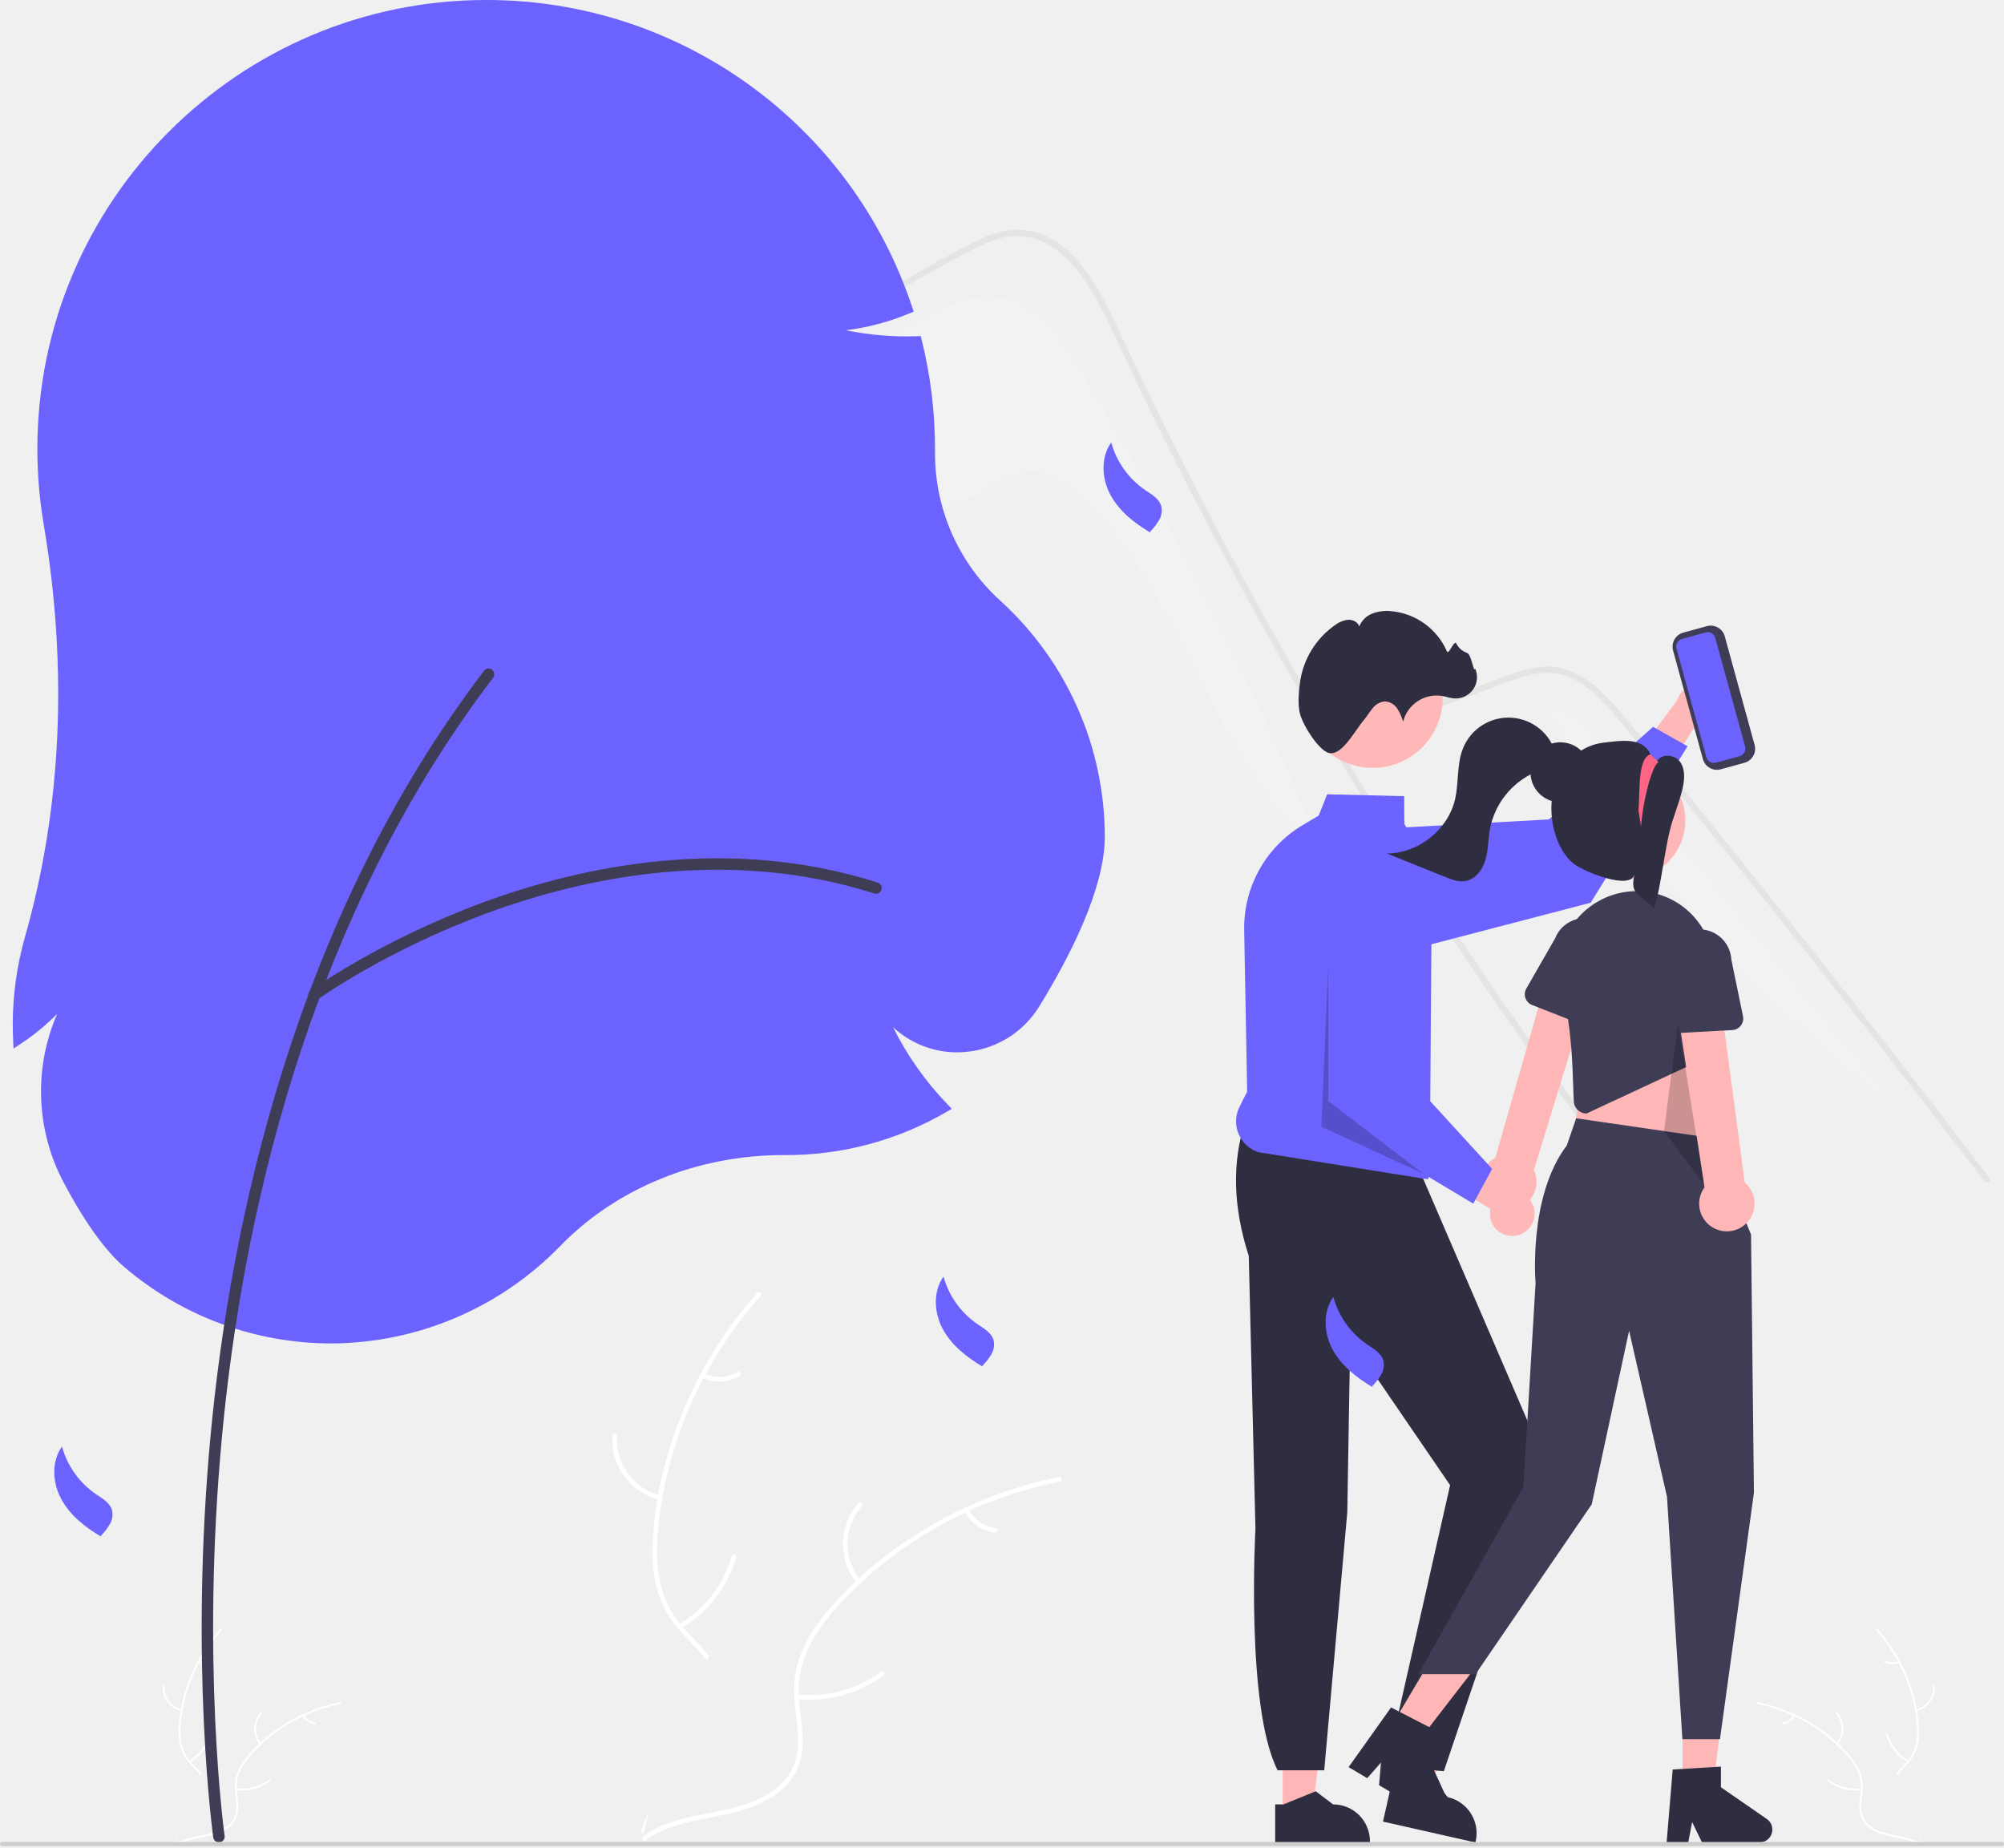
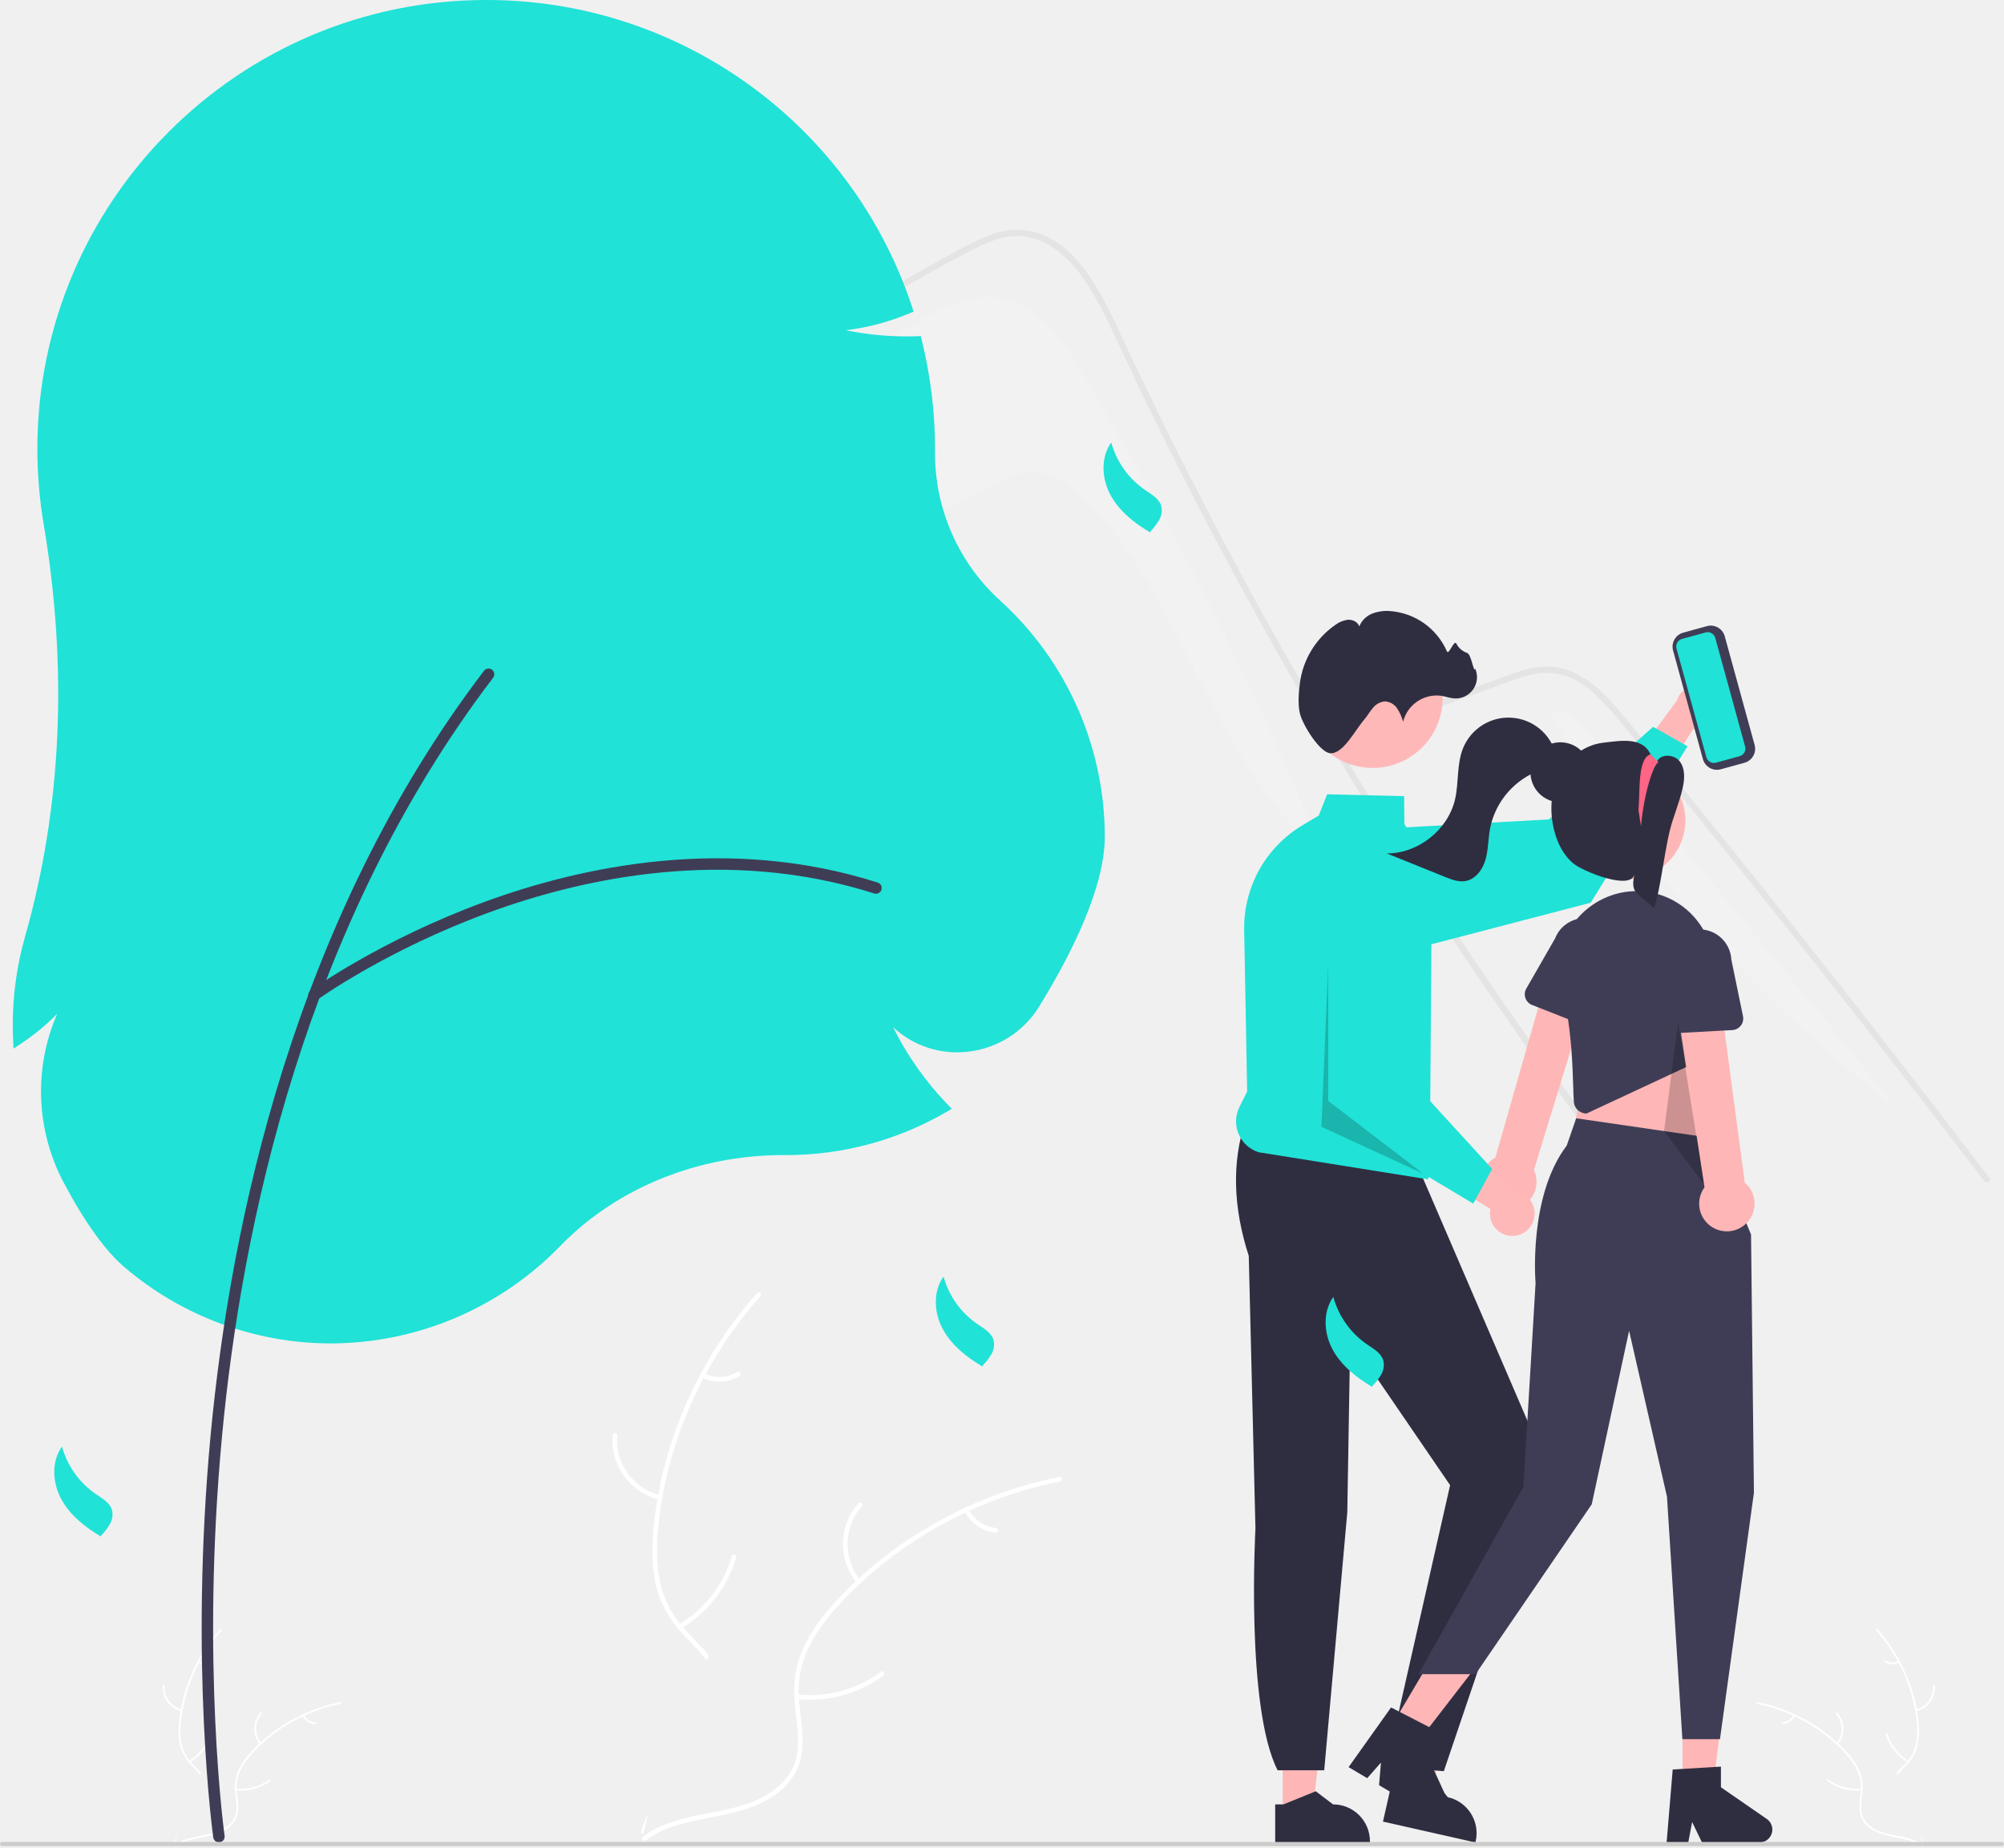
<svg xmlns="http://www.w3.org/2000/svg" data-name="Layer 1" width="884.31" height="815.124" viewBox="0 0 884.31 815.124">
  <path d="M634.169,205.084c-7.669-12.684-16.757-26.228-30.99-30.37-16.482-4.796-33.413,4.732-47.775,14.135A1392.157,1392.157,0,0,0,431.511,280.132l.043.492q46.226-3.188,92.451-6.376c22.265-1.535,45.296-3.283,64.972-13.816,7.467-3.997,14.745-9.336,23.206-9.708,10.512-.462,19.677,6.879,26.88,14.549,42.607,45.371,54.937,114.754,102.738,154.616A1516.994,1516.994,0,0,0,634.169,205.084Z" transform="translate(-157.845 -42.43799)" fill="#f2f2f2" />
  <path d="M896.07,589.913c-4.712-5.95-6.637-7.343-11.285-13.348q-56.764-73.416-106.708-151.792-33.924-53.23-64.483-108.504-14.549-26.278-28.3-52.969-10.67-20.695-20.865-41.638c-1.944-3.988-3.832-7.994-5.711-12.009-4.428-9.442-8.773-18.93-13.439-28.244-5.317-10.616-11.789-21.745-21.553-28.877a29.405,29.405,0,0,0-15.319-5.895c-7.948-.513-15.282,2.769-22.176,6.353-50.439,26.301-97.659,59.276-140.37,96.798A730.778,730.778,0,0,0,331.821,376.378c-1.008,1.439-3.392.064-2.374-1.384q6.009-8.498,12.257-16.813A734.817,734.817,0,0,1,529.304,183.196q18.248-11.826,37.183-22.542c6.362-3.603,12.752-7.16,19.251-10.497,6.371-3.273,13.137-6.215,20.416-6.325,24.77-.385,37.595,27.667,46.405,46.542q4.153,8.911,8.406,17.766,16.075,33.621,33.387,66.628,10.685,20.379,21.837,40.52,34.707,62.718,73.779,122.897c34.506,53.143,68.737,100.089,108.046,149.785C899.095,589.344,897.161,591.306,896.07,589.913Z" transform="translate(-157.845 -42.43799)" fill="#e4e4e4" />
  <path d="M443.415,235.935c-1.439-1.604-2.869-3.209-4.318-4.813-11.422-12.633-23.679-25.118-39.364-32.361a57.11,57.11,0,0,0-23.927-5.546c-8.562.028-16.932,2.273-24.843,5.418-3.74,1.494-7.398,3.19-11.001,4.996-4.116,2.072-8.159,4.281-12.183,6.509q-11.331,6.27-22.368,13.091-21.961,13.572-42.546,29.216-10.671,8.113-20.902,16.758-9.516,8.031-18.646,16.492c-1.302,1.201-3.245-.743-1.944-1.943,1.604-1.494,3.227-2.979,4.85-4.446q6.875-6.215,13.971-12.193,12.939-10.918,26.549-20.993,21.163-15.676,43.783-29.225,11.304-6.765,22.918-12.963c2.338-1.247,4.703-2.466,7.096-3.621a113.115,113.115,0,0,1,16.868-6.866,60.006,60.006,0,0,1,25.476-2.503,66.327,66.327,0,0,1,23.505,8.131c15.401,8.608,27.346,21.919,38.97,34.909C446.532,235.303,444.598,237.255,443.415,235.935Z" transform="translate(-157.845 -42.43799)" fill="#e4e4e4" />
  <path d="M758.976,366.842l36.905-13.498,18.323-6.702c5.968-2.183,11.921-4.667,18.09-6.23a28.539,28.539,0,0,1,16.374.209,37.738,37.738,0,0,1,12.771,7.917,103.64,103.64,0,0,1,10.475,11.186c3.989,4.794,7.92,9.639,11.868,14.467q24.441,29.891,48.563,60.041,24.121,30.15,47.92,60.556,23.857,30.48,47.385,61.216,2.882,3.765,5.76,7.534c1.06,1.388,3.449.02,2.375-1.388q-23.702-31.044-47.735-61.835-24.092-30.864-48.516-61.466-24.424-30.601-49.179-60.937-6.167-7.558-12.354-15.099c-3.48-4.241-6.92-8.527-10.736-12.474-7.005-7.245-15.758-13.648-26.234-13.822-6.16-.102-12.121,1.852-17.844,3.923-6.17,2.232-12.325,4.506-18.486,6.759L767.535,360.792l-9.291,3.398c-1.649.603-.937,3.262.731,2.652Z" transform="translate(-157.845 -42.43799)" fill="#e4e4e4" />
  <path d="M394.876,214.657c-18.754-9.639-42.771-7.751-60.005,4.291a855.847,855.847,0,0,1,97.371,22.726C418.959,233.89,408.569,221.695,394.876,214.657Z" transform="translate(-157.845 -42.43799)" fill="#f2f2f2" />
  <path d="M334.687,218.915,331.076,221.85c1.221-1.027,2.491-1.99,3.795-2.901C334.81,218.938,334.748,218.926,334.687,218.915Z" transform="translate(-157.845 -42.43799)" fill="#f2f2f2" />
  <path d="M860.048,366.977c-3.633-4.422-7.56-9.052-12.994-10.848l-5.073.2A575.436,575.436,0,0,0,995.248,531.549Q927.648,449.263,860.048,366.977Z" transform="translate(-157.845 -42.43799)" fill="#f2f2f2" />
  <path d="M224.576,803.357c2.256-18.143,13.5-36.02,30.804-41.924a84.237,84.237,0,0,0,.004,57.834c2.659,7.192,6.365,14.914,3.864,22.163-1.556,4.51-5.363,7.961-9.618,10.119-4.255,2.158-8.978,3.186-13.642,4.194l-.918.759C227.667,839.784,222.32,821.5,224.576,803.357Z" transform="translate(-157.845 -42.43799)" fill="#f0f0f0" />
  <path d="M255.551,761.776a72,72,0,0,0-17.899,40.521,31.006,31.006,0,0,0,.353,9.708,17.783,17.783,0,0,0,4.423,8.248c1.993,2.19,4.286,4.2,5.713,6.836a10.889,10.889,0,0,1,.532,8.889c-1.259,3.612-3.741,6.556-6.269,9.351-2.806,3.103-5.77,6.282-6.963,10.395-.145.498-.909.245-.765-.253,2.075-7.157,9.023-11.223,12.336-17.669,1.546-3.008,2.195-6.5.746-9.675-1.267-2.777-3.63-4.851-5.668-7.051a18.976,18.976,0,0,1-4.625-7.904,28.664,28.664,0,0,1-.725-9.659,69.852,69.852,0,0,1,5.102-21.228,73.276,73.276,0,0,1,13.176-21.115c.345-.386.875.221.533.604Z" transform="translate(-157.845 -42.43799)" fill="#fff" />
  <path d="M237.869,797.421a10.802,10.802,0,0,1-8.223-11.316c.041-.517.846-.477.805.04a10.003,10.003,0,0,0,7.67,10.51c.504.12.249.884-.253.765Z" transform="translate(-157.845 -42.43799)" fill="#fff" />
  <path d="M241.271,819.276a20.82,20.82,0,0,0,9.298-11.991c.146-.498.911-.245.765.253a21.656,21.656,0,0,1-9.7,12.458c-.447.265-.807-.456-.362-.72Z" transform="translate(-157.845 -42.43799)" fill="#fff" />
  <path d="M245.745,775.312a6.115,6.115,0,0,0,5.795-.294c.443-.271.803.451.362.72a6.852,6.852,0,0,1-6.41.34.416.416,0,0,1-.256-.509.405.405,0,0,1,.509-.256Z" transform="translate(-157.845 -42.43799)" fill="#fff" />
  <path d="M308.122,793.839c-.272.177-.544.354-.816.537a80.525,80.525,0,0,0-10.296,8.038c-.252.224-.503.456-.748.687a84.892,84.892,0,0,0-18.437,25.238,82.441,82.441,0,0,0-4.516,11.684c-1.666,5.529-3.033,11.656-6.332,16.179a14.144,14.144,0,0,1-1.102,1.36H236.067c-.068-.034-.136-.061-.204-.095l-1.19.054c.048-.211.102-.428.15-.639.027-.122.061-.245.088-.367.02-.082.041-.163.054-.238.007-.027.014-.054.02-.075.014-.075.034-.143.048-.211q.449-1.826.925-3.652c0-.007,0-.007.007-.014A121.217,121.217,0,0,1,246.167,825.544c.136-.252.272-.51.422-.762a78.667,78.667,0,0,1,7.066-10.718,69.547,69.547,0,0,1,4.631-5.298,57.832,57.832,0,0,1,14.472-10.84c10.691-5.645,23.068-7.807,34.494-4.359C307.544,793.655,307.83,793.744,308.122,793.839Z" transform="translate(-157.845 -42.43799)" fill="#f0f0f0" />
  <path d="M308.055,794.217a72,72,0,0,0-38.688,21.578,31.006,31.006,0,0,0-5.563,7.964,17.783,17.783,0,0,0-1.435,9.249c.273,2.949.894,5.934.445,8.898a10.889,10.889,0,0,1-4.927,7.418c-3.18,2.126-6.934,2.982-10.635,3.692-4.109.788-8.389,1.542-11.818,4.108-.415.311-.874-.352-.459-.662,5.966-4.465,13.961-3.528,20.488-6.68,3.045-1.471,5.666-3.868,6.421-7.276.66-2.98.022-6.059-.28-9.042a18.976,18.976,0,0,1,1.066-9.095,28.664,28.664,0,0,1,5.237-8.148A69.853,69.853,0,0,1,284.76,802.34a73.276,73.276,0,0,1,23.233-8.926c.507-.101.566.704.062.804Z" transform="translate(-157.845 -42.43799)" fill="#fff" />
  <path d="M272.476,812.032a10.802,10.802,0,0,1,.248-13.986c.344-.388.963.128.619.517a10.003,10.003,0,0,0-.204,13.01c.331.399-.334.856-.662.459Z" transform="translate(-157.845 -42.43799)" fill="#fff" />
  <path d="M262.033,831.53a20.82,20.82,0,0,0,14.643-3.976c.417-.309.875.353.459.662a21.656,21.656,0,0,1-15.246,4.107c-.516-.057-.37-.85.144-.793Z" transform="translate(-157.845 -42.43799)" fill="#fff" />
  <path d="M292.076,799.121a6.115,6.115,0,0,0,4.804,3.254c.517.051.37.843-.144.793a6.852,6.852,0,0,1-5.322-3.588.416.416,0,0,1,.102-.561.405.405,0,0,1,.561.102Z" transform="translate(-157.845 -42.43799)" fill="#fff" />
  <path d="M1016.728,803.357c-2.256-18.143-13.5-36.02-30.804-41.924a84.237,84.237,0,0,1-.004,57.834c-2.659,7.192-6.365,14.914-3.864,22.163,1.556,4.51,5.363,7.961,9.618,10.119,4.255,2.158,8.978,3.186,13.642,4.194l.918.759C1013.637,839.784,1018.985,821.5,1016.728,803.357Z" transform="translate(-157.845 -42.43799)" fill="#f0f0f0" />
  <path d="M985.753,761.776a72,72,0,0,1,17.899,40.521,31.005,31.005,0,0,1-.353,9.708,17.783,17.783,0,0,1-4.423,8.248c-1.993,2.19-4.286,4.2-5.713,6.836a10.889,10.889,0,0,0-.532,8.889c1.259,3.612,3.741,6.556,6.269,9.351,2.806,3.103,5.77,6.282,6.963,10.395.145.498.909.245.765-.253-2.075-7.157-9.023-11.223-12.336-17.669-1.546-3.008-2.195-6.5-.746-9.675,1.267-2.777,3.63-4.851,5.668-7.051a18.976,18.976,0,0,0,4.625-7.904,28.664,28.664,0,0,0,.725-9.659,69.852,69.852,0,0,0-5.102-21.228,73.276,73.276,0,0,0-13.176-21.115c-.345-.386-.875.221-.533.604Z" transform="translate(-157.845 -42.43799)" fill="#fff" />
  <path d="M1003.435,797.421a10.802,10.802,0,0,0,8.223-11.316c-.041-.517-.846-.477-.805.04a10.003,10.003,0,0,1-7.67,10.51c-.504.12-.249.884.253.765Z" transform="translate(-157.845 -42.43799)" fill="#fff" />
  <path d="M1000.034,819.276a20.82,20.82,0,0,1-9.298-11.991c-.146-.498-.911-.245-.765.253a21.656,21.656,0,0,0,9.7,12.458c.447.265.807-.456.362-.72Z" transform="translate(-157.845 -42.43799)" fill="#fff" />
  <path d="M995.559,775.312a6.115,6.115,0,0,1-5.795-.294c-.443-.271-.803.451-.362.72a6.852,6.852,0,0,0,6.41.34.416.416,0,0,0,.256-.509.405.405,0,0,0-.509-.256Z" transform="translate(-157.845 -42.43799)" fill="#fff" />
  <path d="M933.183,793.839c.272.177.544.354.816.537a80.526,80.526,0,0,1,10.296,8.038c.252.224.503.456.748.687a84.892,84.892,0,0,1,18.437,25.238,82.442,82.442,0,0,1,4.516,11.684c1.666,5.529,3.033,11.656,6.332,16.179A14.143,14.143,0,0,0,975.429,857.562h29.808c.068-.034.136-.061.204-.095l1.19.054c-.048-.211-.102-.428-.15-.639-.027-.122-.061-.245-.088-.367-.02-.082-.041-.163-.054-.238-.007-.027-.014-.054-.02-.075-.014-.075-.034-.143-.048-.211q-.449-1.826-.925-3.652c0-.007,0-.007-.007-.014A121.218,121.218,0,0,0,995.138,825.544c-.136-.252-.272-.51-.422-.762a78.667,78.667,0,0,0-7.066-10.718,69.545,69.545,0,0,0-4.631-5.298,57.832,57.832,0,0,0-14.472-10.84c-10.691-5.645-23.068-7.807-34.494-4.359C933.761,793.655,933.475,793.744,933.183,793.839Z" transform="translate(-157.845 -42.43799)" fill="#f0f0f0" />
  <path d="M933.25,794.217a72,72,0,0,1,38.688,21.578,31.006,31.006,0,0,1,5.563,7.964,17.783,17.783,0,0,1,1.435,9.249c-.273,2.949-.894,5.934-.445,8.898a10.889,10.889,0,0,0,4.927,7.418c3.18,2.126,6.934,2.982,10.635,3.692,4.109.788,8.389,1.542,11.818,4.108.415.311.874-.352.459-.662-5.966-4.465-13.961-3.528-20.488-6.68-3.045-1.471-5.666-3.868-6.421-7.276-.66-2.98-.022-6.059.28-9.042a18.976,18.976,0,0,0-1.066-9.095,28.664,28.664,0,0,0-5.237-8.148A69.852,69.852,0,0,0,956.545,802.34a73.276,73.276,0,0,0-23.233-8.926c-.507-.101-.566.704-.062.804Z" transform="translate(-157.845 -42.43799)" fill="#fff" />
  <path d="M968.828,812.032a10.802,10.802,0,0,0-.248-13.986c-.344-.388-.963.128-.619.517a10.003,10.003,0,0,1,.204,13.01c-.331.399.334.856.662.459Z" transform="translate(-157.845 -42.43799)" fill="#fff" />
  <path d="M979.271,831.53a20.82,20.82,0,0,1-14.643-3.976c-.417-.309-.875.353-.459.662a21.656,21.656,0,0,0,15.246,4.107c.516-.057.37-.85-.144-.793Z" transform="translate(-157.845 -42.43799)" fill="#fff" />
  <path d="M949.229,799.121a6.115,6.115,0,0,1-4.804,3.254c-.517.051-.369.843.144.793a6.852,6.852,0,0,0,5.322-3.588.416.416,0,0,0-.102-.561.405.405,0,0,0-.561.102Z" transform="translate(-157.845 -42.43799)" fill="#fff" />
  <path d="M415.368,719.085c5.681-45.68,33.991-90.689,77.556-105.554a212.088,212.088,0,0,0,.011,145.613c6.694,18.108,16.025,37.551,9.729,55.801-3.918,11.356-13.502,20.044-24.216,25.476-10.714,5.432-22.605,8.022-34.346,10.559l-2.311,1.911C423.151,810.802,409.687,764.766,415.368,719.085Z" transform="translate(-157.845 -42.43799)" fill="#f0f0f0" />
  <path d="M493.357,614.395c-25.112,28.12-41.403,64.445-45.066,102.023-.792,8.124-.888,16.435.888,24.443A44.774,44.774,0,0,0,460.315,761.628c5.019,5.515,10.792,10.574,14.383,17.213,3.785,6.997,3.931,14.948,1.339,22.381-3.171,9.094-9.42,16.507-15.783,23.543-7.065,7.813-14.527,15.815-17.53,26.173-.364,1.255-2.29.617-1.927-.636,5.225-18.02,22.718-28.256,31.06-44.486,3.893-7.573,5.527-16.366,1.877-24.36-3.191-6.991-9.139-12.213-14.27-17.753-5.387-5.817-9.517-12.199-11.645-19.9-2.177-7.878-2.405-16.21-1.824-24.319A175.872,175.872,0,0,1,458.84,666.036a184.493,184.493,0,0,1,33.174-53.163c.867-.971,2.204.557,1.342,1.522Z" transform="translate(-157.845 -42.43799)" fill="#fff" />
  <path d="M448.837,704.14a27.198,27.198,0,0,1-20.703-28.49c.103-1.301,2.13-1.202,2.027.101a25.184,25.184,0,0,0,19.312,26.463c1.27.302.627,2.227-.636,1.927Z" transform="translate(-157.845 -42.43799)" fill="#fff" />
  <path d="M457.402,759.167a52.421,52.421,0,0,0,23.409-30.191c.368-1.254,2.294-.616,1.927.636a54.526,54.526,0,0,1-24.423,31.367c-1.125.667-2.031-1.148-.912-1.812Z" transform="translate(-157.845 -42.43799)" fill="#fff" />
  <path d="M468.668,648.475a15.395,15.395,0,0,0,14.589-.741c1.116-.681,2.021,1.135.912,1.812a17.251,17.251,0,0,1-16.138.855,1.048,1.048,0,0,1-.645-1.281,1.02,1.02,0,0,1,1.281-.645Z" transform="translate(-157.845 -42.43799)" fill="#fff" />
  <path d="M625.717,695.122c-.685.445-1.369.89-2.055,1.353a202.745,202.745,0,0,0-25.923,20.239c-.634.565-1.267,1.147-1.884,1.729a213.739,213.739,0,0,0-46.42,63.543A207.568,207.568,0,0,0,538.066,811.402c-4.195,13.921-7.637,29.348-15.941,40.735a35.609,35.609,0,0,1-2.774,3.425H444.301c-.171-.086-.342-.154-.513-.24l-2.996.137c.12-.531.257-1.079.377-1.61.069-.308.154-.616.222-.925.051-.205.103-.411.137-.599.017-.068.034-.137.051-.188.034-.188.086-.36.12-.531q1.13-4.597,2.328-9.195c0-.017,0-.017.017-.034,6.148-23.338,14.298-46.369,25.684-67.43.343-.634.685-1.284,1.062-1.918a198.065,198.065,0,0,1,17.791-26.986A175.1,175.1,0,0,1,500.242,732.706a145.607,145.607,0,0,1,36.437-27.294c26.917-14.212,58.08-19.657,86.847-10.976C624.262,694.659,624.982,694.882,625.717,695.122Z" transform="translate(-157.845 -42.43799)" fill="#f0f0f0" />
  <path d="M625.549,696.074c-36.981,7.333-71.858,26.528-97.407,54.327-5.524,6.01-10.604,12.588-14.007,20.051a44.774,44.774,0,0,0-3.612,23.286c.687,7.425,2.25,14.94,1.121,22.403-1.191,7.866-5.861,14.302-12.405,18.676-8.007,5.352-17.459,7.508-26.776,9.295-10.345,1.984-21.121,3.881-29.755,10.343-1.046.783-2.2-.886-1.155-1.668,15.021-11.242,35.151-8.883,51.583-16.82,7.668-3.703,14.266-9.74,16.165-18.32,1.661-7.503.056-15.254-.705-22.766-.799-7.888-.254-15.47,2.683-22.9,3.005-7.6,7.839-14.391,13.185-20.516a175.872,175.872,0,0,1,42.434-34.94,184.493,184.493,0,0,1,58.496-22.475c1.277-.253,1.425,1.772.156,2.023Z" transform="translate(-157.845 -42.43799)" fill="#fff" />
  <path d="M535.969,740.927a27.198,27.198,0,0,1,.623-35.212c.866-.977,2.424.323,1.557,1.301A25.184,25.184,0,0,0,537.637,739.772c.832,1.006-.84,2.155-1.668,1.155Z" transform="translate(-157.845 -42.43799)" fill="#fff" />
  <path d="M509.678,790.019a52.421,52.421,0,0,0,36.868-10.012c1.049-.779,2.203.89,1.155,1.668a54.526,54.526,0,0,1-38.385,10.34c-1.3-.144-.931-2.14.362-1.996Z" transform="translate(-157.845 -42.43799)" fill="#fff" />
  <path d="M585.317,708.421a15.395,15.395,0,0,0,12.095,8.192c1.301.128.93,2.123-.362,1.996a17.252,17.252,0,0,1-13.4-9.033,1.048,1.048,0,0,1,.256-1.412,1.02,1.02,0,0,1,1.412.256Z" transform="translate(-157.845 -42.43799)" fill="#fff" />
-   <path d="M647.862,260.803c-3.866-7.158-4.406-16.539.341-23.145a37.481,37.481,0,0,0,14.931,20.959c2.82,1.92,6.157,3.762,7.122,7.035a8.379,8.379,0,0,1-.874,6.15,24.884,24.884,0,0,1-3.861,5.041l-.137.512C658.386,273.207,651.728,267.961,647.862,260.803Z" transform="translate(-157.845 -42.43799)" fill="#6c63ff" />
-   <path d="M883.862,608.803c-3.866-7.158-4.406-16.539.341-23.145a37.481,37.481,0,0,0,14.931,20.959c2.82,1.92,6.157,3.762,7.122,7.035a8.379,8.379,0,0,1-.874,6.15,24.884,24.884,0,0,1-3.861,5.041l-.137.512C894.386,621.207,887.728,615.961,883.862,608.803Z" transform="translate(-157.845 -42.43799)" fill="#6c63ff" />
-   <path d="M573.862,628.803c-3.866-7.158-4.406-16.539.341-23.145a37.481,37.481,0,0,0,14.931,20.959c2.82,1.92,6.157,3.762,7.122,7.035a8.379,8.379,0,0,1-.874,6.15,24.884,24.884,0,0,1-3.861,5.041l-.137.512C584.386,641.207,577.728,635.961,573.862,628.803Z" transform="translate(-157.845 -42.43799)" fill="#6c63ff" />
-   <path d="M304.006,635.162A140.52,140.52,0,0,1,212.678,601.437c-8.49-7.268-17.537-19.902-26.887-37.551a85.876,85.876,0,0,1-2.724-74.138,98.541,98.541,0,0,1-16.273,13.348l-2.975,1.979-.172-3.567c-.113-2.32-.17-4.633-.17-6.873a141.727,141.727,0,0,1,5.38-38.803c16.236-57.068,19.013-118.353,8.251-182.152a200.4,200.4,0,0,1-2.772-33.228c0-109.186,88.846-198.014,198.053-198.014A197.739,197.739,0,0,1,560.423,178.134l.597,1.803-1.76.712a106.136,106.136,0,0,1-28.2,7.5,134.474,134.474,0,0,0,31.444,2.634l1.636-.057.398,1.59a198.919,198.919,0,0,1,5.904,48.135l-.007,1.754a87.707,87.707,0,0,0,28.973,65.397,140.845,140.845,0,0,1,45.951,103.931c0,23.147-15.732,53.531-28.93,74.945a42.379,42.379,0,0,1-31.11,19.927,41.386,41.386,0,0,1-33.401-10.79,136.867,136.867,0,0,0,24.136,34.172l1.801,1.855-2.236,1.303A140.418,140.418,0,0,1,504.834,552.062l-1.457-.004c-37.761,0-73.603,14.629-98.336,40.137A141.589,141.589,0,0,1,304.006,635.162Z" transform="translate(-157.845 -42.43799)" fill="#6c63ff" />
+   <path d="M647.862,260.803c-3.866-7.158-4.406-16.539.341-23.145a37.481,37.481,0,0,0,14.931,20.959c2.82,1.92,6.157,3.762,7.122,7.035a8.379,8.379,0,0,1-.874,6.15,24.884,24.884,0,0,1-3.861,5.041l-.137.512C658.386,273.207,651.728,267.961,647.862,260.803Z" transform="translate(-157.845 -42.43799)" fill="#20E2D7" />
+   <path d="M883.862,608.803c-3.866-7.158-4.406-16.539.341-23.145a37.481,37.481,0,0,0,14.931,20.959c2.82,1.92,6.157,3.762,7.122,7.035a8.379,8.379,0,0,1-.874,6.15,24.884,24.884,0,0,1-3.861,5.041l-.137.512C894.386,621.207,887.728,615.961,883.862,608.803Z" transform="translate(-157.845 -42.43799)" fill="#20E2D7" />
+   <path d="M573.862,628.803c-3.866-7.158-4.406-16.539.341-23.145a37.481,37.481,0,0,0,14.931,20.959c2.82,1.92,6.157,3.762,7.122,7.035a8.379,8.379,0,0,1-.874,6.15,24.884,24.884,0,0,1-3.861,5.041l-.137.512C584.386,641.207,577.728,635.961,573.862,628.803Z" transform="translate(-157.845 -42.43799)" fill="#20E2D7" />
+   <path d="M304.006,635.162A140.52,140.52,0,0,1,212.678,601.437c-8.49-7.268-17.537-19.902-26.887-37.551a85.876,85.876,0,0,1-2.724-74.138,98.541,98.541,0,0,1-16.273,13.348l-2.975,1.979-.172-3.567c-.113-2.32-.17-4.633-.17-6.873a141.727,141.727,0,0,1,5.38-38.803c16.236-57.068,19.013-118.353,8.251-182.152a200.4,200.4,0,0,1-2.772-33.228c0-109.186,88.846-198.014,198.053-198.014A197.739,197.739,0,0,1,560.423,178.134l.597,1.803-1.76.712a106.136,106.136,0,0,1-28.2,7.5,134.474,134.474,0,0,0,31.444,2.634l1.636-.057.398,1.59a198.919,198.919,0,0,1,5.904,48.135l-.007,1.754a87.707,87.707,0,0,0,28.973,65.397,140.845,140.845,0,0,1,45.951,103.931c0,23.147-15.732,53.531-28.93,74.945a42.379,42.379,0,0,1-31.11,19.927,41.386,41.386,0,0,1-33.401-10.79,136.867,136.867,0,0,0,24.136,34.172l1.801,1.855-2.236,1.303A140.418,140.418,0,0,1,504.834,552.062l-1.457-.004c-37.761,0-73.603,14.629-98.336,40.137A141.589,141.589,0,0,1,304.006,635.162Z" transform="translate(-157.845 -42.43799)" fill="#20E2D7" />
  <path d="M254.451,855.291a2.527,2.527,0,0,1-2.499-2.171c-.107-.754-10.624-76.603-1.179-177.409,8.723-93.097,36.735-227.189,120.649-337.316a2.527,2.527,0,1,1,4.02,3.064c-83.189,109.177-110.976,242.285-119.637,334.724-9.39,100.219,1.044,175.476,1.151,176.225a2.529,2.529,0,0,1-2.505,2.883Z" transform="translate(-157.845 -42.43799)" fill="#3f3d56" />
  <path d="M296.399,484.014a2.527,2.527,0,0,1-1.488-4.572c.305-.221,31.003-22.34,76.896-39.144,42.425-15.532,106.938-29.613,173.354-8.475a2.527,2.527,0,1,1-1.533,4.816c-65.055-20.703-128.399-6.855-170.083,8.406-45.238,16.564-75.363,38.269-75.662,38.486A2.517,2.517,0,0,1,296.399,484.014Z" transform="translate(-157.845 -42.43799)" fill="#3f3d56" />
  <polygon points="566.009 800.326 578.978 800.325 585.148 750.3 566.007 750.301 566.009 800.326" fill="#ffb6b6" />
  <path d="M720.546,838.53l3.651-0,14.252-5.796,7.639,5.795h.001a16.278,16.278,0,0,1,16.277,16.277v.529l-41.819.002Z" transform="translate(-157.845 -42.43799)" fill="#2f2e41" />
  <polygon points="616.268 792.153 628.919 795.009 645.957 747.572 627.285 743.357 616.268 792.153" fill="#ffb6b6" />
  <path d="M771.819,829.732l3.561.804,15.179-2.514,6.175,7.335.001 0A16.278,16.278,0,0,1,809.026,854.82l-.117.516-40.792-9.21Z" transform="translate(-157.845 -42.43799)" fill="#2f2e41" />
  <path d="M707.428,536.937c-6.081,18.339-5.438,38.246,1.462,59.612l2.949,120.293s-4.394,78.886,9.785,106.645h20.564l10.182-113.849,1.279-76.416L797.737,697.691l-28.081,123.935,25.31,2.263,45.568-134.498L784.312,558.904Z" transform="translate(-157.845 -42.43799)" fill="#2f2e41" />
  <path d="M917.001,355.09a9.8,9.8,0,0,1-12.013,9.029l-18.592,29.449-7.457-16.49,18.798-25.437a9.853,9.853,0,0,1,19.263,3.45Z" transform="translate(-157.845 -42.43799)" fill="#ffb8b8" />
-   <path d="M902.511,371.681l-42.744,69.045-.164.042-86.848,22.648a27.847,27.847,0,0,1-30.645-22.842h0a27.817,27.817,0,0,1,25.867-32.555l73.339-4.055,45.995-40.856Z" transform="translate(-157.845 -42.43799)" fill="#6c63ff" />
-   <path d="M787.979,562.757,713.202,550.796a14.273,14.273,0,0,1-8.411-19.978l3.391-6.783-1.317-71.263A52.79,52.79,0,0,1,732.495,406.596l7.292-4.36,3.685-9.358,33.981.829.099,12.274,12.17,19.406-0.0.08-.764,105.622-3.354,10.9,5.071,12.678Z" transform="translate(-157.845 -42.43799)" fill="#6c63ff" />
+   <path d="M902.511,371.681l-42.744,69.045-.164.042-86.848,22.648a27.847,27.847,0,0,1-30.645-22.842h0a27.817,27.817,0,0,1,25.867-32.555l73.339-4.055,45.995-40.856Z" transform="translate(-157.845 -42.43799)" fill="#20E2D7" />
+   <path d="M787.979,562.757,713.202,550.796a14.273,14.273,0,0,1-8.411-19.978l3.391-6.783-1.317-71.263A52.79,52.79,0,0,1,732.495,406.596l7.292-4.36,3.685-9.358,33.981.829.099,12.274,12.17,19.406-0.0.08-.764,105.622-3.354,10.9,5.071,12.678Z" transform="translate(-157.845 -42.43799)" fill="#20E2D7" />
  <circle cx="605.73" cy="307.927" r="30.876" fill="#ffb8b8" />
  <path d="M731.424,357.096c-.921-3.88-.498-9.339.022-13.245a37.075,37.075,0,0,1,15.692-25.744,11.304,11.304,0,0,1,5.631-2.238c2.044-.085,4.26,1.009,4.887,2.956a10.132,10.132,0,0,1,5.716-5.668,17.857,17.857,0,0,1,8.137-1.096,29.738,29.738,0,0,1,24.808,17.734c.825,1.959,3.128-5.277,4.173-3.426a8.23,8.23,0,0,0,4.667,4.101c2.047.571,2.879,9.007,3.685,7.04a9.377,9.377,0,0,1-8.965,13.075c-2.084-.078-4.076-.844-6.136-1.174a15.297,15.297,0,0,0-16.748,11.449,20.266,20.266,0,0,0-2.666-5.932,6.859,6.859,0,0,0-5.503-3.024,7.706,7.706,0,0,0-5.296,3.044c-1.359,1.596-2.38,3.458-3.749,5.046-4.018,4.658-9.452,15.52-15.178,14.728C740.084,374.094,732.682,362.393,731.424,357.096Z" transform="translate(-157.845 -42.43799)" fill="#2f2e41" />
-   <path d="M887.143,456.961" transform="translate(-157.845 -42.43799)" fill="#6c63ff" />
+   <path d="M887.143,456.961" transform="translate(-157.845 -42.43799)" fill="#20E2D7" />
  <path d="M826.931,575.591a12.139,12.139,0,0,0,7.778-16.911l26.16-85.289-19.242-3.814L817.701,553.178a12.205,12.205,0,0,0,9.23,22.413Z" transform="translate(-157.845 -42.43799)" fill="#ffb6b6" />
  <path d="M862.393,448.473a14.017,14.017,0,0,0-8.723-.53v.018a12.511,12.511,0,0,0-2.808,1.042,13.142,13.142,0,0,0-2.719,1.784,13.744,13.744,0,0,0-4.026,5.58l-12.749,22.214a5.013,5.013,0,0,0-.388,4.203,5.064,5.064,0,0,0,2.931,3.055l2.755,1.077,13.085,5.138,4.821,1.907,3.249,1.271a5.065,5.065,0,0,0,6.798-3.585l5.757-24.88A14.134,14.134,0,0,0,862.393,448.473Z" transform="translate(-157.845 -42.43799)" fill="#3f3d56" />
  <polygon points="742.463 789.819 755.783 789.819 762.122 738.44 742.463 738.44 742.463 789.819" fill="#ffb6b6" />
  <path d="M893.277,855.336h9.552l1.705-9.019,4.367,9.019h25.336a5.695,5.695,0,0,0,3.236-10.382l-20.232-13.973v-9.118l-21.281,1.27Z" transform="translate(-157.845 -42.43799)" fill="#2f2e41" />
  <polygon points="612.918 763.39 624.375 770.185 656.035 729.227 639.126 719.199 612.918 763.39" fill="#ffb6b6" />
  <path d="M752.944,822.093l8.216,4.873,6.067-6.887-.844,9.985,21.792,12.923a5.695,5.695,0,0,0,8.079-7.279l-10.275-22.339,4.651-7.842-18.952-9.763Z" transform="translate(-157.845 -42.43799)" fill="#2f2e41" />
  <polygon points="748.408 461.309 754.881 502.575 693.387 503.384 701.479 463.737 748.408 461.309" fill="#ffb6b6" />
  <path d="M912.963,544.491,930.527,587.088l1.279,113.913L916.818,809.764H900.231L893.435,702.774l-16.715-73.207-16.486,76.567-51.26,74.944H783.786l46.309-82.586,5.359-89.962s-3.34-38.164,13.755-60.685l4.161-12.022Z" transform="translate(-157.845 -42.43799)" fill="#3f3d56" />
  <path d="M913.814,465.743c-.035-.371-.088-.759-.159-1.13a34.037,34.037,0,0,0-38.548-28.659,34.75,34.75,0,0,0-21.437,11.99v.018c-.282.336-.547.689-.812,1.042-.477.6-.918,1.236-1.342,1.872a34.065,34.065,0,0,0-5.651,19.53v.018a33.652,33.652,0,0,0,1.112,7.911,126.723,126.723,0,0,1,2.772,13.72c.459,2.931.812,5.81,1.077,8.617.159,1.413.283,2.808.389,4.167v.018c.53,6.728.706,12.767.865,17.446.071,2.543.141,4.662.265,6.286a1.943,1.943,0,0,0,.035.318,5.356,5.356,0,0,0,1.342,2.931,2.554,2.554,0,0,0,.3.318,6.324,6.324,0,0,0,2.755,1.448,5.439,5.439,0,0,0,1.077.106h.106l10.295-4.803,8.123-3.779,27.564-12.855a5.548,5.548,0,0,0,5.121-3.708v-.018c.035-.141.088-.283.124-.441,1.483-5.845,4.114-12.114,5.05-22.196.124-1.448.23-2.949.282-4.556V481.335A104.117,104.117,0,0,0,913.814,465.743Z" transform="translate(-157.845 -42.43799)" fill="#3f3d56" />
  <circle cx="717.687" cy="361.931" r="26.001" fill="#ffb6b6" />
  <path d="M927.733,582.818a12.139,12.139,0,0,0,.017-18.614l-11.788-88.429-19.08,4.557,13.115,85.963a12.205,12.205,0,0,0,17.736,16.522Z" transform="translate(-157.845 -42.43799)" fill="#ffb6b6" />
  <path d="M926.983,490.792l-2.731-13.27-1.463-7.093-.949-4.627a13.988,13.988,0,0,0-1.432-5.458,14.121,14.121,0,0,0-26.769,6.944l-2.342,25.507a5.095,5.095,0,0,0,5.357,5.53l2.949-.165,4.652-.263,4.172-.224.016.007,7.743-.442,2.626-.134,3.485-.199a5.104,5.104,0,0,0,4.688-6.115Z" transform="translate(-157.845 -42.43799)" fill="#3f3d56" />
  <path d="M859.674,383.155v.018a13.07,13.07,0,0,1-.429,3.352c-.046.192-.101.393-.164.585v.009a13.259,13.259,0,0,1-8.174,8.512c-.283.11-.575.201-.868.283a11.847,11.847,0,0,1-1.882.384,12.006,12.006,0,0,1-1.726.119,13.143,13.143,0,0,1-1.352-.064,12.79,12.79,0,0,1-3.078-.703,3.869,3.869,0,0,1-.457-.164,2.23,2.23,0,0,1-.219-.091,13.257,13.257,0,0,1-6.841-17.947l.009-.009a12.992,12.992,0,0,1,2.603-3.653,13.195,13.195,0,0,1,9.334-3.854,4.971,4.971,0,0,1,.521.018,13.295,13.295,0,0,1,10.248,5.526,13.091,13.091,0,0,1,2.137,4.713A13.263,13.263,0,0,1,859.674,383.155Z" transform="translate(-157.845 -42.43799)" fill="#2f2e41" />
  <path d="M844.39,375.123a21.623,21.623,0,0,0-40.955-2.539c-2.845,7.057-1.802,15.065-3.506,22.48-3.102,13.499-16.294,23.961-30.145,23.906l25.776,10.386c2.853,1.149,5.889,2.321,8.921,1.807,4.485-.76,7.606-5.044,8.869-9.414s1.161-9.011,1.961-13.489a34.436,34.436,0,0,1,19.999-25.148c2.902-1.24,6.127-2.175,8.179-4.573s1.938-6.921-1.036-7.977" transform="translate(-157.845 -42.43799)" fill="#2f2e41" />
  <path d="M886.161,375.227c-3.497-7.64-12.722-6.086-21.064-5.078s-15.692,6.886-19.424,14.414-4.07,16.468-1.921,24.591c1.446,5.465,4.101,10.798,8.507,14.34s25.115,11.922,26.839,4.707c-2.155,9.412,2.181,7.939,8.598,15.154,3.324-9.986,4.882-28.8,8.207-38.786l1.501-4.509c1.055-3.168,2.111-6.342,2.873-9.593.957-4.084,1.326-8.767-1.211-12.108s-8.928-3.471-10.21.523" transform="translate(-157.845 -42.43799)" fill="#2f2e41" />
  <path d="M881.975,407.024l-1.111-7.075c.755-8.8-.478-22.797,5.297-24.721l3.532,3.532C887.459,379.503,883.21,392.663,881.975,407.024Z" transform="translate(-157.845 -42.43799)" fill="#ff6584" />
  <path d="M824.749,587.719a9.8,9.8,0,0,1-9.206-11.878l-29.721-18.153L802.199,549.988l25.713,18.419a9.853,9.853,0,0,1-3.164,19.312Z" transform="translate(-157.845 -42.43799)" fill="#ffb8b8" />
-   <path d="M807.945,573.477l-69.671-41.716-.045-.163L714.296,445.096a27.847,27.847,0,0,1,22.385-30.981h0a27.817,27.817,0,0,1,32.935,25.381l5.142,73.271,41.534,45.384Z" transform="translate(-157.845 -42.43799)" fill="#6c63ff" />
+   <path d="M807.945,573.477l-69.671-41.716-.045-.163L714.296,445.096a27.847,27.847,0,0,1,22.385-30.981h0a27.817,27.817,0,0,1,32.935,25.381l5.142,73.271,41.534,45.384Z" transform="translate(-157.845 -42.43799)" fill="#20E2D7" />
  <path d="M927.622,378.977l-10.443,2.871a6.42,6.42,0,0,1-7.883-4.484l-13.172-47.918a6.42,6.42,0,0,1,4.484-7.883l10.443-2.871a6.42,6.42,0,0,1,7.883,4.484l13.172,47.918A6.42,6.42,0,0,1,927.622,378.977Z" transform="translate(-157.845 -42.43799)" fill="#3f3d56" />
-   <path d="M900.057,324.342a3.46,3.46,0,0,0-2.416,4.248l13.172,47.918a3.46,3.46,0,0,0,4.248,2.416l10.443-2.871a3.46,3.46,0,0,0,2.416-4.248l-13.172-47.918a3.46,3.46,0,0,0-4.248-2.416Z" transform="translate(-157.845 -42.43799)" fill="#6c63ff" />
-   <path d="M745.862,637.803c-3.866-7.158-4.406-16.539.341-23.145a37.481,37.481,0,0,0,14.931,20.959c2.82,1.92,6.157,3.762,7.122,7.035a8.379,8.379,0,0,1-.874,6.15,24.884,24.884,0,0,1-3.861,5.041l-.137.512C756.386,650.207,749.728,644.961,745.862,637.803Z" transform="translate(-157.845 -42.43799)" fill="#6c63ff" />
-   <path d="M184.862,703.803c-3.866-7.158-4.406-16.539.341-23.145a37.481,37.481,0,0,0,14.931,20.959c2.82,1.92,6.157,3.762,7.122,7.035a8.379,8.379,0,0,1-.874,6.15,24.884,24.884,0,0,1-3.861,5.041l-.137.512C195.386,716.207,188.728,710.961,184.862,703.803Z" transform="translate(-157.845 -42.43799)" fill="#6c63ff" />
+   <path d="M900.057,324.342a3.46,3.46,0,0,0-2.416,4.248l13.172,47.918a3.46,3.46,0,0,0,4.248,2.416l10.443-2.871a3.46,3.46,0,0,0,2.416-4.248l-13.172-47.918a3.46,3.46,0,0,0-4.248-2.416Z" transform="translate(-157.845 -42.43799)" fill="#20E2D7" />
+   <path d="M745.862,637.803c-3.866-7.158-4.406-16.539.341-23.145a37.481,37.481,0,0,0,14.931,20.959c2.82,1.92,6.157,3.762,7.122,7.035a8.379,8.379,0,0,1-.874,6.15,24.884,24.884,0,0,1-3.861,5.041l-.137.512C756.386,650.207,749.728,644.961,745.862,637.803Z" transform="translate(-157.845 -42.43799)" fill="#20E2D7" />
+   <path d="M184.862,703.803c-3.866-7.158-4.406-16.539.341-23.145a37.481,37.481,0,0,0,14.931,20.959c2.82,1.92,6.157,3.762,7.122,7.035a8.379,8.379,0,0,1-.874,6.15,24.884,24.884,0,0,1-3.861,5.041l-.137.512C195.386,716.207,188.728,710.961,184.862,703.803Z" transform="translate(-157.845 -42.43799)" fill="#20E2D7" />
  <path d="M1041.236,856.939H158.764a.919.919,0,1,1,0-1.839h882.471a.919.919,0,0,1,0,1.839Z" transform="translate(-157.845 -42.43799)" fill="#ccc" />
  <polygon points="586.098 426.124 586.098 485.738 627.976 517.793 583.098 497.124 586.098 426.124" opacity="0.2" />
  <polygon points="740.487 451.115 734.304 499.026 751.953 522.546 740.487 451.115" opacity="0.2" />
</svg>
